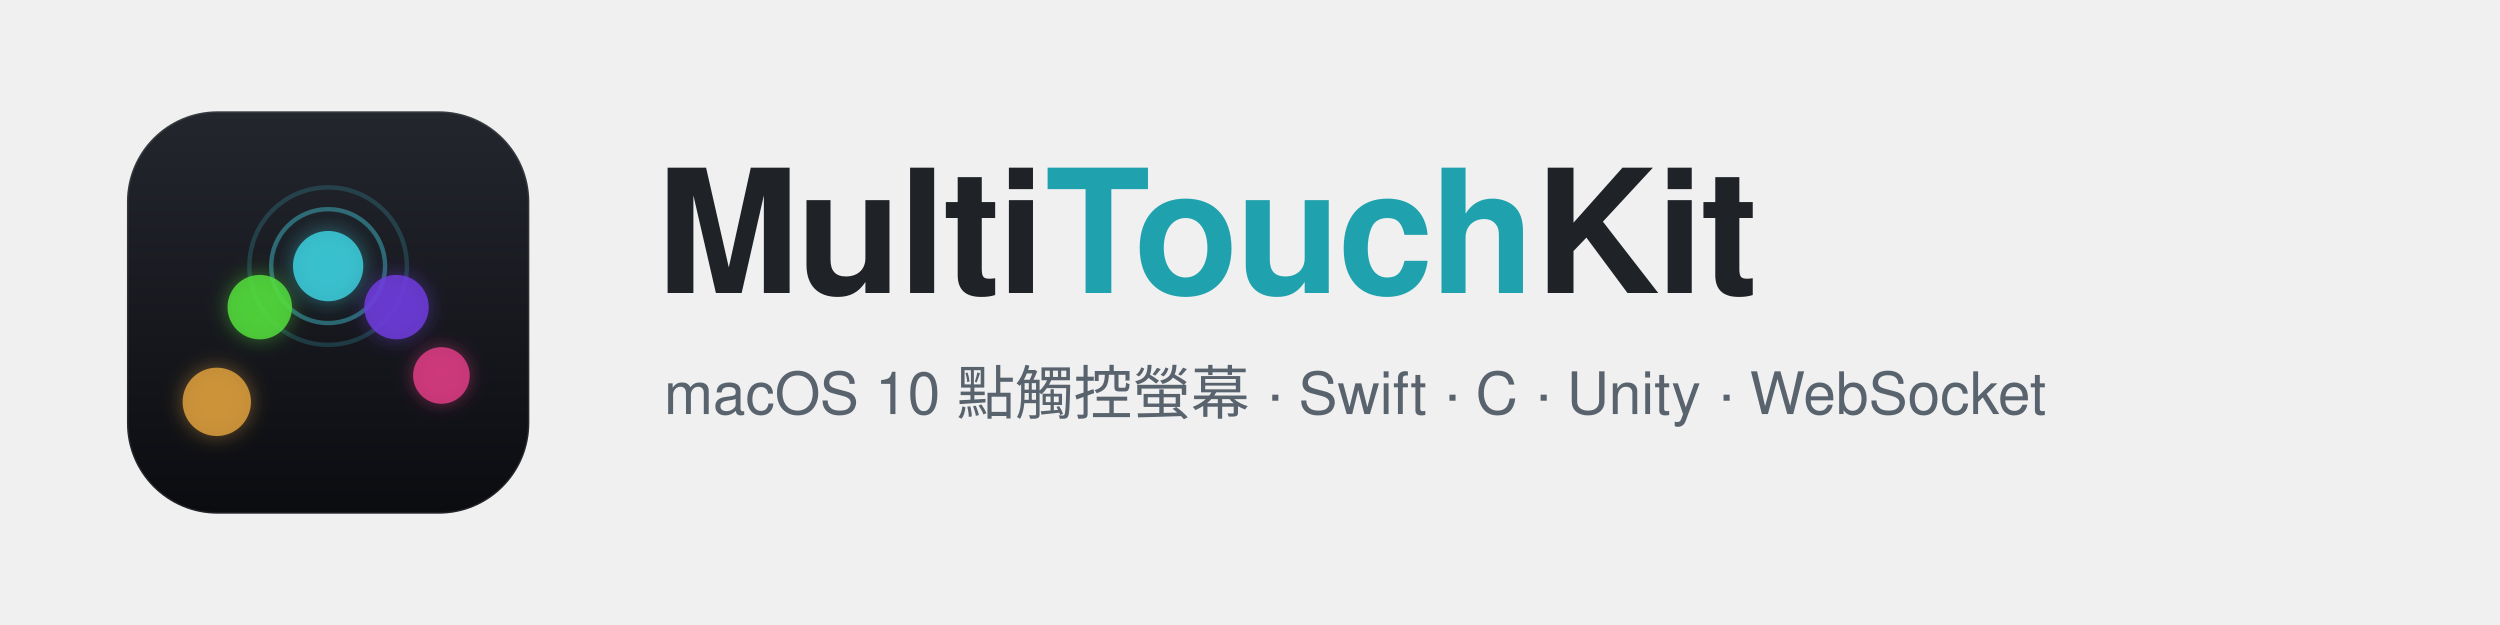
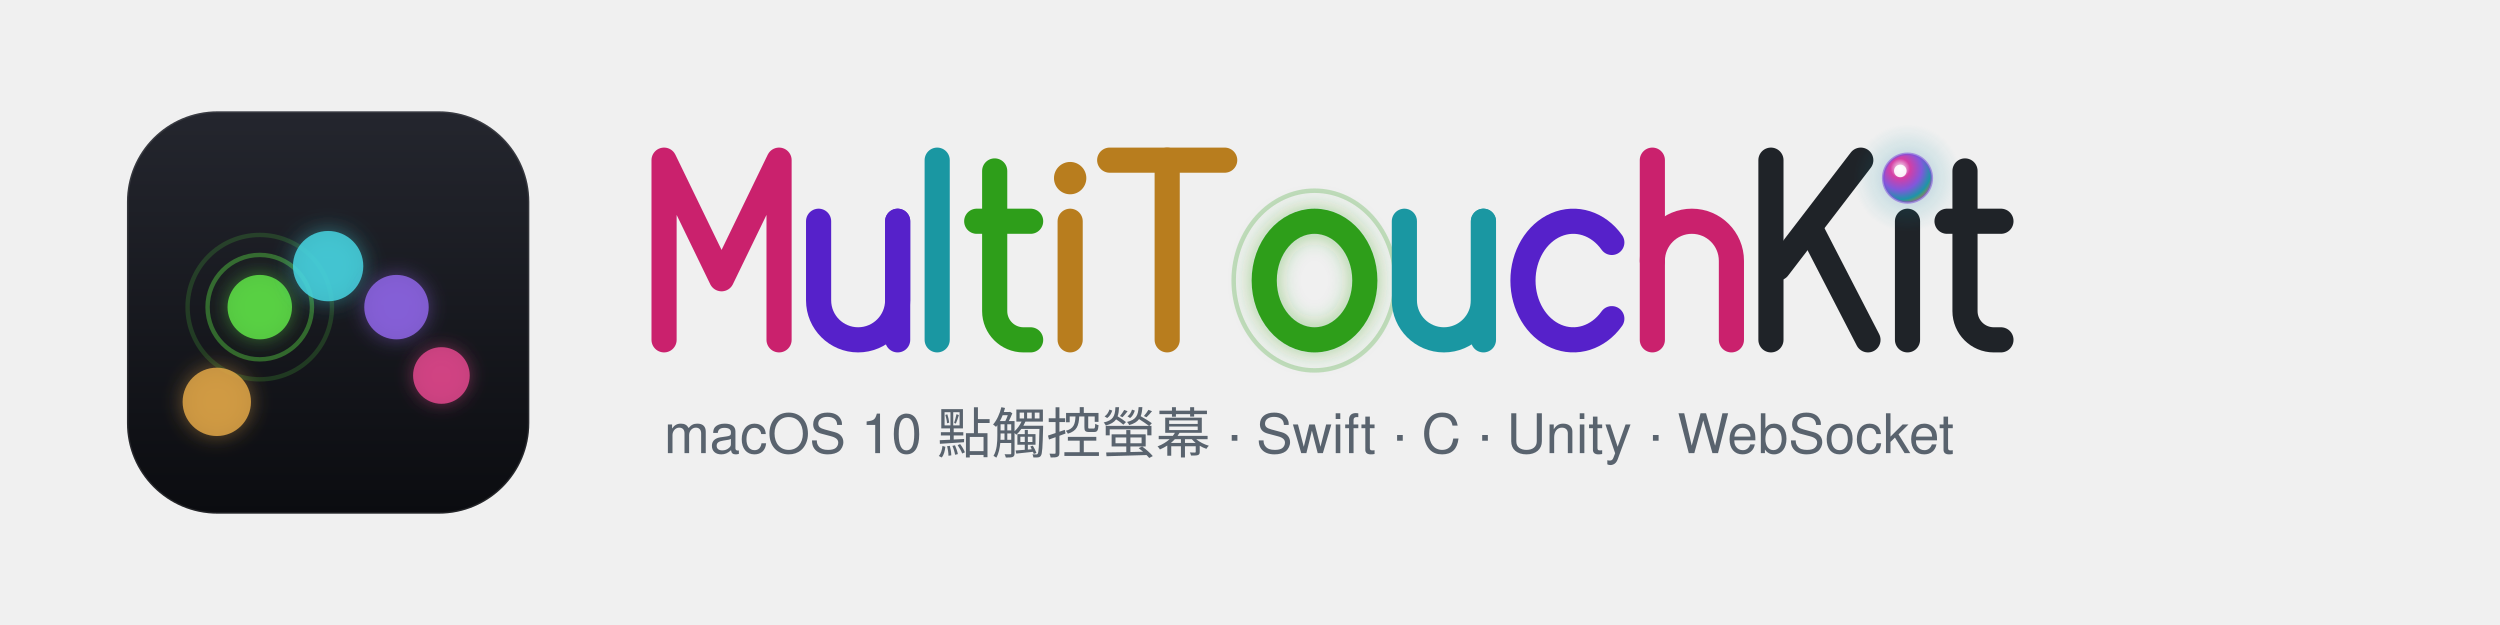
<svg xmlns="http://www.w3.org/2000/svg" viewBox="0 0 1280 320" width="1280" height="320">
  <g transform="translate(40 32) scale(0.25)">
    <defs>
      <linearGradient id="l-bg" x1="0" y1="100" x2="0" y2="924" gradientUnits="userSpaceOnUse">
        <stop offset="0" stop-color="#24262E" />
        <stop offset="1" stop-color="#0B0C10" />
      </linearGradient>
      <clipPath id="l-clip">
        <rect x="100" y="100" width="824" height="824" rx="185.4" />
      </clipPath>
      <filter id="l-glow1" x="-1" y="-1" width="3" height="3">
        <feGaussianBlur stdDeviation="21" />
      </filter>
      <filter id="l-glow3" x="-1" y="-1" width="3" height="3">
        <feGaussianBlur stdDeviation="19.8" />
      </filter>
      <filter id="l-glow5" x="-1" y="-1" width="3" height="3">
        <feGaussianBlur stdDeviation="21.6" />
      </filter>
      <filter id="l-glow7" x="-1" y="-1" width="3" height="3">
        <feGaussianBlur stdDeviation="19.8" />
      </filter>
      <filter id="l-glow9" x="-1" y="-1" width="3" height="3">
        <feGaussianBlur stdDeviation="17.4" />
      </filter>
    </defs>
    <rect x="100" y="100" width="824" height="824" rx="185.4" fill="url(#l-bg)" />
    <g clip-path="url(#l-clip)">
-       <circle cx="512" cy="417" r="161.28" fill="none" stroke="#47DDEB" stroke-opacity="0.18" stroke-width="9" />
-       <circle cx="512" cy="417" r="116.64" fill="none" stroke="#47DDEB" stroke-opacity="0.4" stroke-width="9" />
-       <circle cx="284" cy="695" r="70" fill="#DD9F3C" fill-opacity="0.45" filter="url(#l-glow1)" />
-       <circle cx="284" cy="695" r="70" fill="#DD9F3C" fill-opacity="0.85" />
-       <circle cx="372" cy="501" r="66" fill="#54DD3C" fill-opacity="0.45" filter="url(#l-glow3)" />
-       <circle cx="372" cy="501" r="66" fill="#54DD3C" fill-opacity="0.85" />
-       <circle cx="512" cy="417" r="72" fill="#3CCFDD" fill-opacity="0.45" filter="url(#l-glow5)" />
-       <circle cx="512" cy="417" r="72" fill="#3CCFDD" fill-opacity="0.85" />
-       <circle cx="652" cy="501" r="66" fill="#6F3CDD" fill-opacity="0.45" filter="url(#l-glow7)" />
-       <circle cx="652" cy="501" r="66" fill="#6F3CDD" fill-opacity="0.85" />
-       <circle cx="744" cy="641" r="58" fill="#DD3C84" fill-opacity="0.45" filter="url(#l-glow9)" />
-       <circle cx="744" cy="641" r="58" fill="#DD3C84" fill-opacity="0.85" />
+       <circle cx="372" cy="501" r="147.84" fill="none" stroke="#5EE147" stroke-opacity="0.18" stroke-width="9" />
+       <circle cx="372" cy="501" r="106.92" fill="none" stroke="#5EE147" stroke-opacity="0.4" stroke-width="9" />
+       <circle cx="284" cy="695" r="70" fill="#E1A647" fill-opacity="0.45" filter="url(#l-glow1)" />
+       <circle cx="284" cy="695" r="70" fill="#E1A647" fill-opacity="0.85" />
+       <circle cx="372" cy="501" r="66" fill="#5EE147" fill-opacity="0.45" filter="url(#l-glow3)" />
+       <circle cx="372" cy="501" r="66" fill="#5EE147" fill-opacity="0.85" />
+       <circle cx="512" cy="417" r="72" fill="#47D4E1" fill-opacity="0.45" filter="url(#l-glow5)" />
+       <circle cx="512" cy="417" r="72" fill="#47D4E1" fill-opacity="0.85" />
+       <circle cx="652" cy="501" r="66" fill="#8E65E6" fill-opacity="0.45" filter="url(#l-glow7)" />
+       <circle cx="652" cy="501" r="66" fill="#8E65E6" fill-opacity="0.85" />
+       <circle cx="744" cy="641" r="58" fill="#E1478C" fill-opacity="0.45" filter="url(#l-glow9)" />
+       <circle cx="744" cy="641" r="58" fill="#E1478C" fill-opacity="0.85" />
    </g>
    <rect x="101.5" y="101.5" width="821" height="821" rx="183.9" fill="none" stroke="#FFFFFF" stroke-opacity="0.10" stroke-width="3" />
  </g>
-   <g font-family="-apple-system, BlinkMacSystemFont, 'SF Pro Display', 'Segoe UI', 'PingFang TC', 'Noto Sans TC', Helvetica, Arial, sans-serif">
-     <text x="336" y="150" font-size="88" font-weight="700" letter-spacing="-1.5" fill="#1F2328">Multi<tspan fill="#1FA2AD">Touch</tspan>Kit</text>
-     <text x="340" y="212" font-size="30" font-weight="500" fill="#59636E">macOS 10 點觸控螢幕 · Swift · C · Unity · WebSocket</text>
+   <g transform="translate(340 82) scale(0.92)">
+     <defs>
+       <radialGradient id="wl-magic" cx="0.35" cy="0.3" r="0.8">
+         <stop offset="0" stop-color="#FFFFFF" stop-opacity="0.95" />
+         <stop offset="0.25" stop-color="#D6339F" />
+         <stop offset="0.55" stop-color="#7C4DDB" />
+         <stop offset="0.8" stop-color="#0E8FA3" />
+         <stop offset="1" stop-color="#B8860B" />
+       </radialGradient>
+       <radialGradient id="wl-halo">
+         <stop offset="0" stop-color="#7C4DDB" stop-opacity="0.35" />
+         <stop offset="0.6" stop-color="#0E8FA3" stop-opacity="0.12" />
+         <stop offset="1" stop-color="#0E8FA3" stop-opacity="0" />
+       </radialGradient>
+       <filter id="wl-glow" x="-1" y="-1" width="3" height="3">
+         <feGaussianBlur stdDeviation="6" />
+       </filter>
+     </defs>
+     <g transform="translate(0 0)" fill="none" stroke="#CA216D" stroke-width="14" stroke-linecap="round" stroke-linejoin="round">
+       <path d="M0 100V0L32 66L64 0V100" />
+     </g>
+     <g transform="translate(86 0)" fill="none" stroke="#5621CA" stroke-width="14" stroke-linecap="round" stroke-linejoin="round">
+       <path d="M0 34V78A22 22 0 0 0 44 78V34" />
+       <path d="M44 34V100" />
+     </g>
+     <g transform="translate(152 0)" fill="none" stroke="#1A97A2" stroke-width="14" stroke-linecap="round" stroke-linejoin="round">
+       <path d="M0 0V100" />
+     </g>
+     <g transform="translate(174 0)" fill="none" stroke="#2E9E1A" stroke-width="14" stroke-linecap="round" stroke-linejoin="round">
+       <path d="M10 6V84A16 16 0 0 0 26 100H30" />
+       <path d="M0 34H30" />
+     </g>
+     <g transform="translate(226 0)" fill="none" stroke="#B87D1E" stroke-width="14" stroke-linecap="round" stroke-linejoin="round">
+       <path d="M0 34V100" />
+     </g>
+     <circle cx="226" cy="10" r="9" fill="#B87D1E" />
+     <g transform="translate(248 0)" fill="none" stroke="#B87D1E" stroke-width="14" stroke-linecap="round" stroke-linejoin="round">
+       <path d="M0 0H64" />
+       <path d="M32 0V100" />
+     </g>
+     <ellipse cx="362" cy="67" rx="28" ry="33" fill="none" stroke="#2E9E1A" stroke-width="14" stroke-opacity="0.4" filter="url(#wl-glow)" />
+     <ellipse cx="362" cy="67" rx="45" ry="50" fill="none" stroke="#2E9E1A" stroke-opacity="0.25" stroke-width="2.5" />
+     <g transform="translate(334 0)" fill="none" stroke="#2E9E1A" stroke-width="14" stroke-linecap="round" stroke-linejoin="round">
+       <path d="M56 67A28 33 0 1 0 0 67A28 33 0 1 0 56 67Z" />
+     </g>
+     <g transform="translate(412 0)" fill="none" stroke="#1A97A2" stroke-width="14" stroke-linecap="round" stroke-linejoin="round">
+       <path d="M0 34V78A22 22 0 0 0 44 78V34" />
+       <path d="M44 34V100" />
+     </g>
+     <g transform="translate(478 0)" fill="none" stroke="#5621CA" stroke-width="14" stroke-linecap="round" stroke-linejoin="round">
+       <path d="M49.45 45.79A28 33 0 1 0 49.45 88.21" />
+     </g>
+     <g transform="translate(550 0)" fill="none" stroke="#CA216D" stroke-width="14" stroke-linecap="round" stroke-linejoin="round">
+       <path d="M0 0V100" />
+       <path d="M0 56A22 22 0 0 1 44 56V100" />
+     </g>
+     <g transform="translate(616 0)" fill="none" stroke="#1F2328" stroke-width="14" stroke-linecap="round" stroke-linejoin="round">
+       <path d="M0 0V100" />
+       <path d="M50 0L4 60" />
+       <path d="M22 38L54 100" />
+     </g>
+     <g transform="translate(692 0)" fill="none" stroke="#1F2328" stroke-width="14" stroke-linecap="round" stroke-linejoin="round">
+       <path d="M0 34V100" />
+     </g>
+     <circle cx="692" cy="10" r="30" fill="url(#wl-halo)" />
+     <circle cx="692" cy="10" r="13.5" fill="url(#wl-magic)" fill-opacity="0.92" />
+     <circle cx="692" cy="10" r="13.5" fill="none" stroke="#7C4DDB" stroke-opacity="0.55" stroke-width="1.5" />
+     <circle cx="688" cy="6" r="3.5" fill="#FFFFFF" fill-opacity="0.9" />
+     <g transform="translate(714 0)" fill="none" stroke="#1F2328" stroke-width="14" stroke-linecap="round" stroke-linejoin="round">
+       <path d="M10 6V84A16 16 0 0 0 26 100H30" />
+       <path d="M0 34H30" />
+     </g>
  </g>
+   <text x="340" y="232" font-family="-apple-system, BlinkMacSystemFont, 'Segoe UI', 'PingFang TC', 'Noto Sans TC', Helvetica, Arial, sans-serif" font-size="28" font-weight="500" fill="#59636E">macOS 10 點觸控螢幕 · Swift · C · Unity · WebSocket</text>
</svg>
